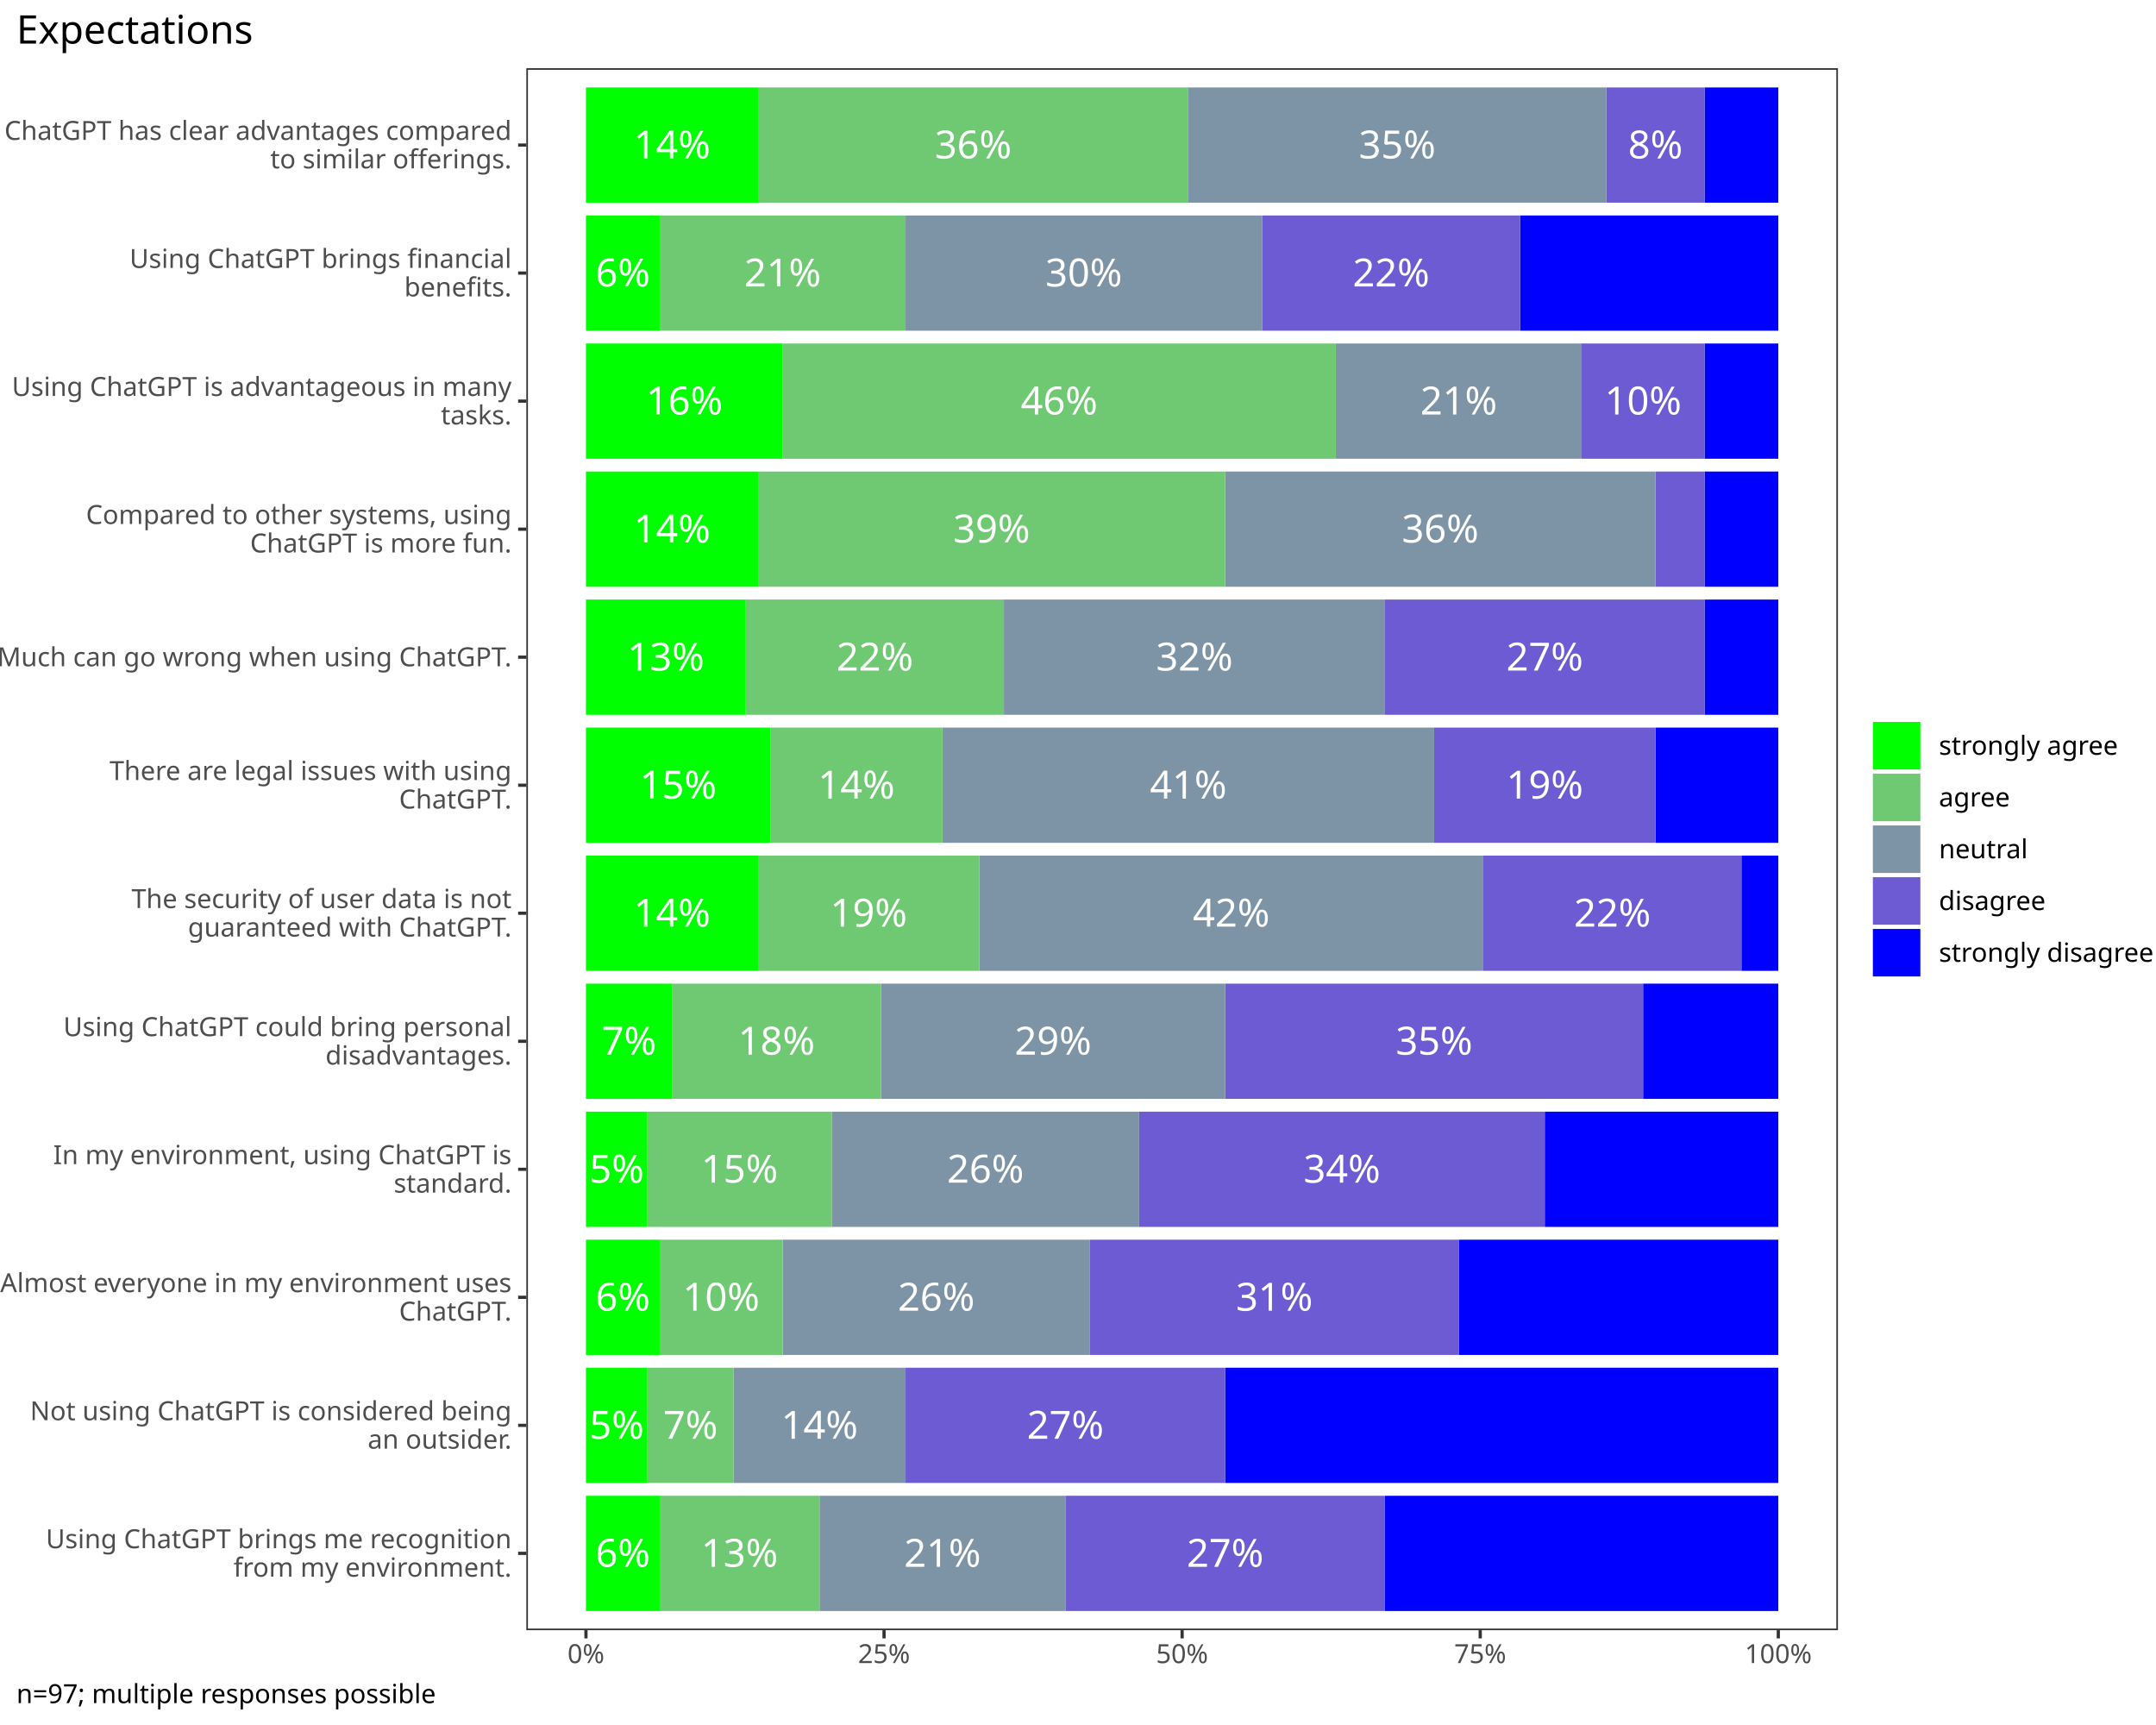
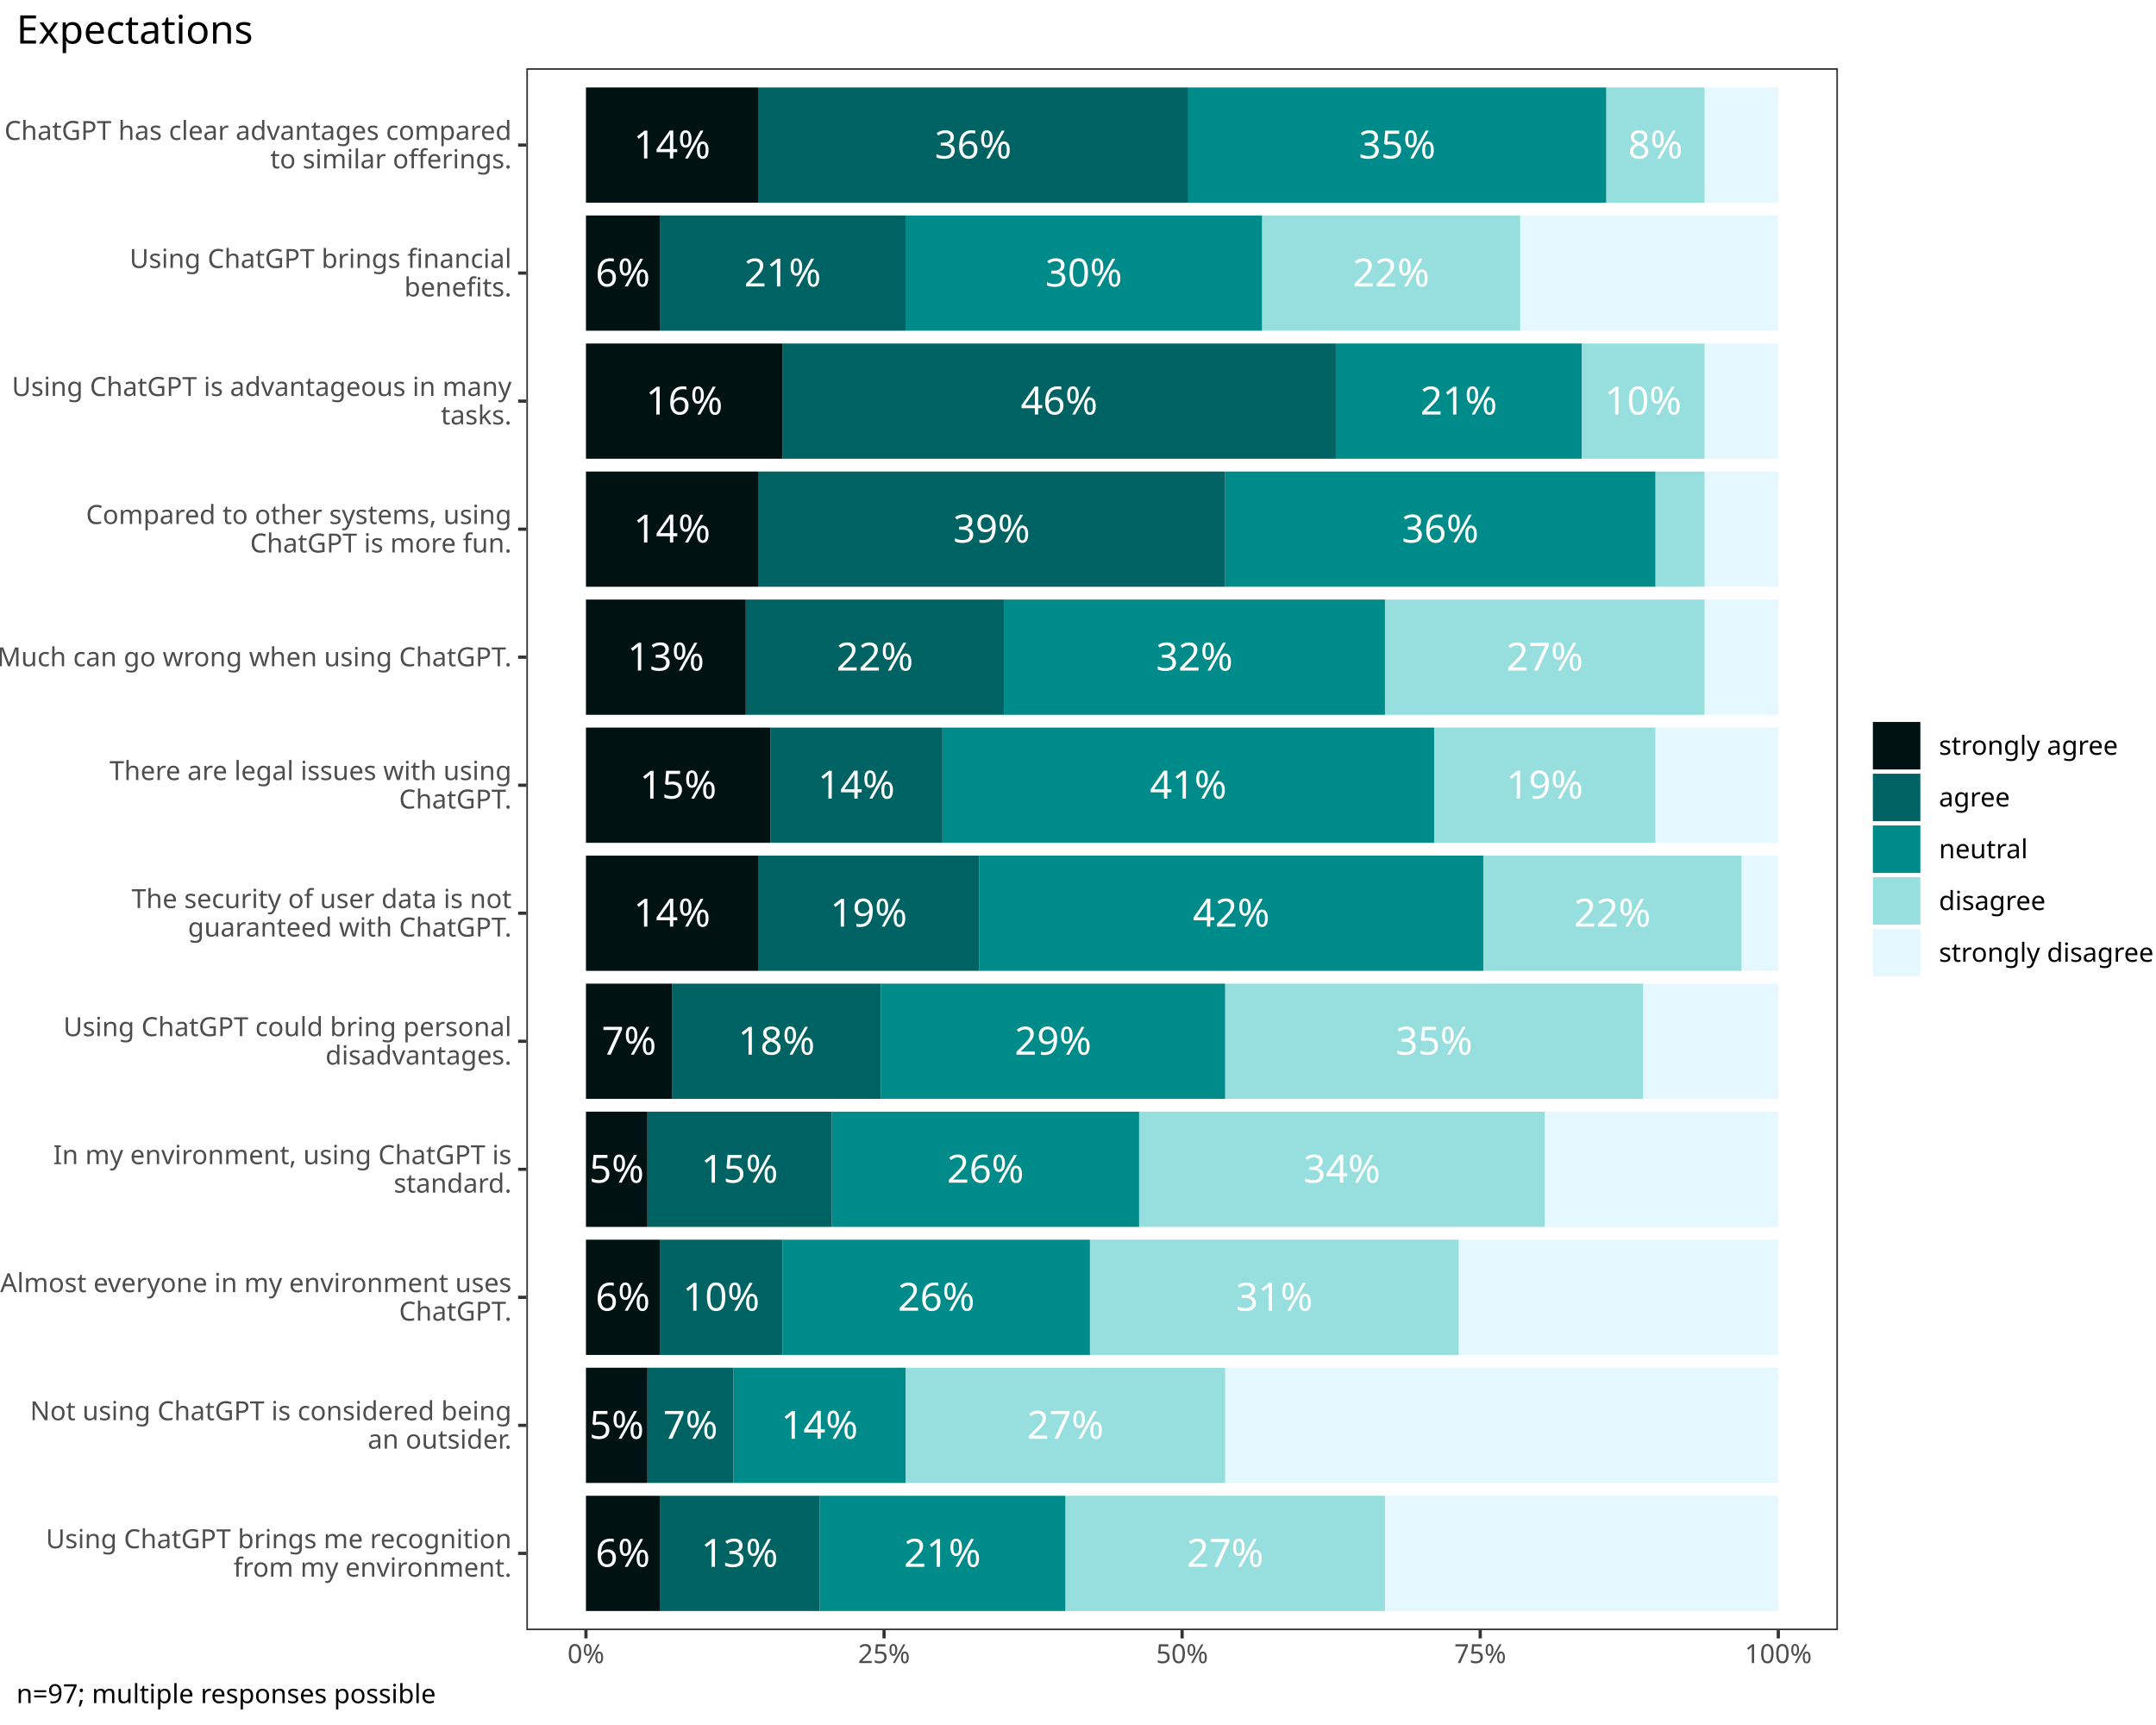
<svg xmlns="http://www.w3.org/2000/svg" class="svglite" data-engine-version="2.0" width="720.00pt" height="576.00pt" viewBox="0 0 720.00 576.00">
  <defs>
    <style type="text/css">
    .svglite line, .svglite polyline, .svglite polygon, .svglite path, .svglite rect, .svglite circle {
      fill: none;
      stroke: #000000;
      stroke-linecap: round;
      stroke-linejoin: round;
      stroke-miterlimit: 10.00;
    }
  </style>
  </defs>
  <rect width="100%" height="100%" style="stroke: none; fill: #FFFFFF;" />
  <defs>
    <clipPath id="cpMC4wMHw3MjAuMDB8MC4wMHw1NzYuMDA=">
      <rect x="0.00" y="0.00" width="720.00" height="576.00" />
    </clipPath>
  </defs>
  <g clip-path="url(#cpMC4wMHw3MjAuMDB8MC4wMHw1NzYuMDA=)">
    <rect x="0.00" y="0.00" width="720.00" height="576.00" style="stroke-width: 1.07; stroke: #FFFFFF; fill: #FFFFFF;" />
  </g>
  <defs>
    <clipPath id="cpMTc1Ljc3fDYxMy43OHwyMi43OHw1NDQuMzQ=">
      <rect x="175.77" y="22.78" width="438.01" height="521.56" />
    </clipPath>
  </defs>
  <g clip-path="url(#cpMTc1Ljc3fDYxMy43OHwyMi43OHw1NDQuMzQ=)">
    <rect x="175.77" y="22.78" width="438.01" height="521.56" style="stroke-width: 1.07; stroke: none; fill: #FFFFFF;" />
-     <rect x="569.24" y="29.20" width="24.63" height="38.48" style="stroke-width: 1.07; stroke: none; stroke-linecap: butt; stroke-linejoin: miter; fill: #0000FF;" />
-     <rect x="536.40" y="29.20" width="32.84" height="38.48" style="stroke-width: 1.07; stroke: none; stroke-linecap: butt; stroke-linejoin: miter; fill: #6C5BD3;" />
-     <rect x="396.83" y="29.20" width="139.57" height="38.48" style="stroke-width: 1.07; stroke: none; stroke-linecap: butt; stroke-linejoin: miter; fill: #7D93A6;" />
-     <rect x="253.15" y="29.20" width="143.68" height="38.48" style="stroke-width: 1.07; stroke: none; stroke-linecap: butt; stroke-linejoin: miter; fill: #6FC972;" />
-     <rect x="195.68" y="29.20" width="57.47" height="38.48" style="stroke-width: 1.07; stroke: none; stroke-linecap: butt; stroke-linejoin: miter; fill: #00FF00;" />
-     <rect x="507.66" y="71.95" width="86.21" height="38.48" style="stroke-width: 1.07; stroke: none; stroke-linecap: butt; stroke-linejoin: miter; fill: #0000FF;" />
-     <rect x="421.46" y="71.95" width="86.21" height="38.48" style="stroke-width: 1.07; stroke: none; stroke-linecap: butt; stroke-linejoin: miter; fill: #6C5BD3;" />
-     <rect x="302.41" y="71.95" width="119.05" height="38.48" style="stroke-width: 1.07; stroke: none; stroke-linecap: butt; stroke-linejoin: miter; fill: #7D93A6;" />
-     <rect x="220.31" y="71.95" width="82.10" height="38.48" style="stroke-width: 1.07; stroke: none; stroke-linecap: butt; stroke-linejoin: miter; fill: #6FC972;" />
-     <rect x="195.68" y="71.95" width="24.63" height="38.48" style="stroke-width: 1.07; stroke: none; stroke-linecap: butt; stroke-linejoin: miter; fill: #00FF00;" />
-     <rect x="569.24" y="114.70" width="24.63" height="38.48" style="stroke-width: 1.07; stroke: none; stroke-linecap: butt; stroke-linejoin: miter; fill: #0000FF;" />
-     <rect x="528.19" y="114.70" width="41.05" height="38.48" style="stroke-width: 1.07; stroke: none; stroke-linecap: butt; stroke-linejoin: miter; fill: #6C5BD3;" />
-     <rect x="446.09" y="114.70" width="82.10" height="38.48" style="stroke-width: 1.07; stroke: none; stroke-linecap: butt; stroke-linejoin: miter; fill: #7D93A6;" />
-     <rect x="261.36" y="114.70" width="184.73" height="38.48" style="stroke-width: 1.07; stroke: none; stroke-linecap: butt; stroke-linejoin: miter; fill: #6FC972;" />
-     <rect x="195.68" y="114.70" width="65.68" height="38.48" style="stroke-width: 1.07; stroke: none; stroke-linecap: butt; stroke-linejoin: miter; fill: #00FF00;" />
-     <rect x="569.24" y="157.45" width="24.63" height="38.48" style="stroke-width: 1.07; stroke: none; stroke-linecap: butt; stroke-linejoin: miter; fill: #0000FF;" />
-     <rect x="552.82" y="157.45" width="16.42" height="38.48" style="stroke-width: 1.07; stroke: none; stroke-linecap: butt; stroke-linejoin: miter; fill: #6C5BD3;" />
-     <rect x="409.14" y="157.45" width="143.68" height="38.48" style="stroke-width: 1.07; stroke: none; stroke-linecap: butt; stroke-linejoin: miter; fill: #7D93A6;" />
-     <rect x="253.15" y="157.45" width="155.99" height="38.48" style="stroke-width: 1.07; stroke: none; stroke-linecap: butt; stroke-linejoin: miter; fill: #6FC972;" />
-     <rect x="195.68" y="157.45" width="57.47" height="38.48" style="stroke-width: 1.07; stroke: none; stroke-linecap: butt; stroke-linejoin: miter; fill: #00FF00;" />
-     <rect x="569.24" y="200.20" width="24.63" height="38.48" style="stroke-width: 1.07; stroke: none; stroke-linecap: butt; stroke-linejoin: miter; fill: #0000FF;" />
-     <rect x="462.51" y="200.20" width="106.73" height="38.48" style="stroke-width: 1.07; stroke: none; stroke-linecap: butt; stroke-linejoin: miter; fill: #6C5BD3;" />
-     <rect x="335.25" y="200.20" width="127.26" height="38.48" style="stroke-width: 1.07; stroke: none; stroke-linecap: butt; stroke-linejoin: miter; fill: #7D93A6;" />
-     <rect x="249.04" y="200.20" width="86.21" height="38.48" style="stroke-width: 1.07; stroke: none; stroke-linecap: butt; stroke-linejoin: miter; fill: #6FC972;" />
-     <rect x="195.68" y="200.20" width="53.37" height="38.48" style="stroke-width: 1.07; stroke: none; stroke-linecap: butt; stroke-linejoin: miter; fill: #00FF00;" />
-     <rect x="552.82" y="242.95" width="41.05" height="38.48" style="stroke-width: 1.07; stroke: none; stroke-linecap: butt; stroke-linejoin: miter; fill: #0000FF;" />
-     <rect x="478.93" y="242.95" width="73.89" height="38.48" style="stroke-width: 1.07; stroke: none; stroke-linecap: butt; stroke-linejoin: miter; fill: #6C5BD3;" />
-     <rect x="314.73" y="242.95" width="164.20" height="38.48" style="stroke-width: 1.07; stroke: none; stroke-linecap: butt; stroke-linejoin: miter; fill: #7D93A6;" />
-     <rect x="257.26" y="242.95" width="57.47" height="38.48" style="stroke-width: 1.07; stroke: none; stroke-linecap: butt; stroke-linejoin: miter; fill: #6FC972;" />
-     <rect x="195.68" y="242.95" width="61.58" height="38.48" style="stroke-width: 1.07; stroke: none; stroke-linecap: butt; stroke-linejoin: miter; fill: #00FF00;" />
-     <rect x="581.55" y="285.70" width="12.32" height="38.48" style="stroke-width: 1.07; stroke: none; stroke-linecap: butt; stroke-linejoin: miter; fill: #0000FF;" />
-     <rect x="495.35" y="285.70" width="86.21" height="38.48" style="stroke-width: 1.07; stroke: none; stroke-linecap: butt; stroke-linejoin: miter; fill: #6C5BD3;" />
-     <rect x="327.04" y="285.70" width="168.31" height="38.48" style="stroke-width: 1.07; stroke: none; stroke-linecap: butt; stroke-linejoin: miter; fill: #7D93A6;" />
-     <rect x="253.15" y="285.70" width="73.89" height="38.48" style="stroke-width: 1.07; stroke: none; stroke-linecap: butt; stroke-linejoin: miter; fill: #6FC972;" />
-     <rect x="195.68" y="285.70" width="57.47" height="38.48" style="stroke-width: 1.07; stroke: none; stroke-linecap: butt; stroke-linejoin: miter; fill: #00FF00;" />
-     <rect x="548.71" y="328.45" width="45.16" height="38.48" style="stroke-width: 1.07; stroke: none; stroke-linecap: butt; stroke-linejoin: miter; fill: #0000FF;" />
-     <rect x="409.14" y="328.45" width="139.57" height="38.48" style="stroke-width: 1.07; stroke: none; stroke-linecap: butt; stroke-linejoin: miter; fill: #6C5BD3;" />
-     <rect x="294.20" y="328.45" width="114.94" height="38.48" style="stroke-width: 1.07; stroke: none; stroke-linecap: butt; stroke-linejoin: miter; fill: #7D93A6;" />
-     <rect x="224.41" y="328.45" width="69.79" height="38.48" style="stroke-width: 1.07; stroke: none; stroke-linecap: butt; stroke-linejoin: miter; fill: #6FC972;" />
-     <rect x="195.68" y="328.45" width="28.74" height="38.48" style="stroke-width: 1.07; stroke: none; stroke-linecap: butt; stroke-linejoin: miter; fill: #00FF00;" />
-     <rect x="515.87" y="371.20" width="78.00" height="38.48" style="stroke-width: 1.07; stroke: none; stroke-linecap: butt; stroke-linejoin: miter; fill: #0000FF;" />
-     <rect x="380.41" y="371.20" width="135.47" height="38.48" style="stroke-width: 1.07; stroke: none; stroke-linecap: butt; stroke-linejoin: miter; fill: #6C5BD3;" />
-     <rect x="277.78" y="371.20" width="102.63" height="38.48" style="stroke-width: 1.07; stroke: none; stroke-linecap: butt; stroke-linejoin: miter; fill: #7D93A6;" />
-     <rect x="216.20" y="371.20" width="61.58" height="38.48" style="stroke-width: 1.07; stroke: none; stroke-linecap: butt; stroke-linejoin: miter; fill: #6FC972;" />
-     <rect x="195.68" y="371.20" width="20.53" height="38.48" style="stroke-width: 1.07; stroke: none; stroke-linecap: butt; stroke-linejoin: miter; fill: #00FF00;" />
-     <rect x="487.14" y="413.95" width="106.73" height="38.48" style="stroke-width: 1.07; stroke: none; stroke-linecap: butt; stroke-linejoin: miter; fill: #0000FF;" />
-     <rect x="363.99" y="413.95" width="123.15" height="38.48" style="stroke-width: 1.07; stroke: none; stroke-linecap: butt; stroke-linejoin: miter; fill: #6C5BD3;" />
-     <rect x="261.36" y="413.95" width="102.63" height="38.48" style="stroke-width: 1.07; stroke: none; stroke-linecap: butt; stroke-linejoin: miter; fill: #7D93A6;" />
-     <rect x="220.31" y="413.95" width="41.05" height="38.48" style="stroke-width: 1.07; stroke: none; stroke-linecap: butt; stroke-linejoin: miter; fill: #6FC972;" />
-     <rect x="195.68" y="413.95" width="24.63" height="38.48" style="stroke-width: 1.07; stroke: none; stroke-linecap: butt; stroke-linejoin: miter; fill: #00FF00;" />
-     <rect x="409.14" y="456.70" width="184.73" height="38.48" style="stroke-width: 1.07; stroke: none; stroke-linecap: butt; stroke-linejoin: miter; fill: #0000FF;" />
-     <rect x="302.41" y="456.70" width="106.73" height="38.48" style="stroke-width: 1.07; stroke: none; stroke-linecap: butt; stroke-linejoin: miter; fill: #6C5BD3;" />
-     <rect x="244.94" y="456.70" width="57.47" height="38.48" style="stroke-width: 1.07; stroke: none; stroke-linecap: butt; stroke-linejoin: miter; fill: #7D93A6;" />
-     <rect x="216.20" y="456.70" width="28.74" height="38.48" style="stroke-width: 1.07; stroke: none; stroke-linecap: butt; stroke-linejoin: miter; fill: #6FC972;" />
-     <rect x="195.68" y="456.70" width="20.53" height="38.48" style="stroke-width: 1.07; stroke: none; stroke-linecap: butt; stroke-linejoin: miter; fill: #00FF00;" />
-     <rect x="462.51" y="499.46" width="131.36" height="38.48" style="stroke-width: 1.07; stroke: none; stroke-linecap: butt; stroke-linejoin: miter; fill: #0000FF;" />
-     <rect x="355.78" y="499.46" width="106.73" height="38.48" style="stroke-width: 1.07; stroke: none; stroke-linecap: butt; stroke-linejoin: miter; fill: #6C5BD3;" />
-     <rect x="273.68" y="499.46" width="82.10" height="38.48" style="stroke-width: 1.07; stroke: none; stroke-linecap: butt; stroke-linejoin: miter; fill: #7D93A6;" />
-     <rect x="220.31" y="499.46" width="53.37" height="38.48" style="stroke-width: 1.07; stroke: none; stroke-linecap: butt; stroke-linejoin: miter; fill: #6FC972;" />
-     <rect x="195.68" y="499.46" width="24.63" height="38.48" style="stroke-width: 1.07; stroke: none; stroke-linecap: butt; stroke-linejoin: miter; fill: #00FF00;" />
+     <rect x="569.24" y="29.20" width="24.63" height="38.48" style="stroke-width: 1.07; stroke: none; stroke-linecap: butt; stroke-linejoin: miter; fill: #E5F7FF;" />
+     <rect x="536.40" y="29.20" width="32.84" height="38.48" style="stroke-width: 1.07; stroke: none; stroke-linecap: butt; stroke-linejoin: miter; fill: #96DFDE;" />
+     <rect x="396.83" y="29.20" width="139.57" height="38.48" style="stroke-width: 1.07; stroke: none; stroke-linecap: butt; stroke-linejoin: miter; fill: #008B8B;" />
+     <rect x="253.15" y="29.20" width="143.68" height="38.48" style="stroke-width: 1.07; stroke: none; stroke-linecap: butt; stroke-linejoin: miter; fill: #006363;" />
+     <rect x="195.68" y="29.20" width="57.47" height="38.48" style="stroke-width: 1.07; stroke: none; stroke-linecap: butt; stroke-linejoin: miter; fill: #001212;" />
+     <rect x="507.66" y="71.95" width="86.21" height="38.48" style="stroke-width: 1.07; stroke: none; stroke-linecap: butt; stroke-linejoin: miter; fill: #E5F7FF;" />
+     <rect x="421.46" y="71.95" width="86.21" height="38.48" style="stroke-width: 1.07; stroke: none; stroke-linecap: butt; stroke-linejoin: miter; fill: #96DFDE;" />
+     <rect x="302.41" y="71.95" width="119.05" height="38.48" style="stroke-width: 1.07; stroke: none; stroke-linecap: butt; stroke-linejoin: miter; fill: #008B8B;" />
+     <rect x="220.31" y="71.95" width="82.10" height="38.48" style="stroke-width: 1.07; stroke: none; stroke-linecap: butt; stroke-linejoin: miter; fill: #006363;" />
+     <rect x="195.68" y="71.95" width="24.63" height="38.48" style="stroke-width: 1.07; stroke: none; stroke-linecap: butt; stroke-linejoin: miter; fill: #001212;" />
+     <rect x="569.24" y="114.70" width="24.63" height="38.48" style="stroke-width: 1.07; stroke: none; stroke-linecap: butt; stroke-linejoin: miter; fill: #E5F7FF;" />
+     <rect x="528.19" y="114.70" width="41.05" height="38.48" style="stroke-width: 1.07; stroke: none; stroke-linecap: butt; stroke-linejoin: miter; fill: #96DFDE;" />
+     <rect x="446.09" y="114.70" width="82.10" height="38.48" style="stroke-width: 1.07; stroke: none; stroke-linecap: butt; stroke-linejoin: miter; fill: #008B8B;" />
+     <rect x="261.36" y="114.70" width="184.73" height="38.48" style="stroke-width: 1.07; stroke: none; stroke-linecap: butt; stroke-linejoin: miter; fill: #006363;" />
+     <rect x="195.68" y="114.70" width="65.68" height="38.48" style="stroke-width: 1.07; stroke: none; stroke-linecap: butt; stroke-linejoin: miter; fill: #001212;" />
+     <rect x="569.24" y="157.45" width="24.63" height="38.48" style="stroke-width: 1.07; stroke: none; stroke-linecap: butt; stroke-linejoin: miter; fill: #E5F7FF;" />
+     <rect x="552.82" y="157.45" width="16.42" height="38.48" style="stroke-width: 1.07; stroke: none; stroke-linecap: butt; stroke-linejoin: miter; fill: #96DFDE;" />
+     <rect x="409.14" y="157.45" width="143.68" height="38.48" style="stroke-width: 1.07; stroke: none; stroke-linecap: butt; stroke-linejoin: miter; fill: #008B8B;" />
+     <rect x="253.15" y="157.45" width="155.99" height="38.48" style="stroke-width: 1.07; stroke: none; stroke-linecap: butt; stroke-linejoin: miter; fill: #006363;" />
+     <rect x="195.68" y="157.45" width="57.47" height="38.48" style="stroke-width: 1.07; stroke: none; stroke-linecap: butt; stroke-linejoin: miter; fill: #001212;" />
+     <rect x="569.24" y="200.20" width="24.63" height="38.48" style="stroke-width: 1.07; stroke: none; stroke-linecap: butt; stroke-linejoin: miter; fill: #E5F7FF;" />
+     <rect x="462.51" y="200.20" width="106.73" height="38.48" style="stroke-width: 1.07; stroke: none; stroke-linecap: butt; stroke-linejoin: miter; fill: #96DFDE;" />
+     <rect x="335.25" y="200.20" width="127.26" height="38.48" style="stroke-width: 1.07; stroke: none; stroke-linecap: butt; stroke-linejoin: miter; fill: #008B8B;" />
+     <rect x="249.04" y="200.20" width="86.21" height="38.48" style="stroke-width: 1.07; stroke: none; stroke-linecap: butt; stroke-linejoin: miter; fill: #006363;" />
+     <rect x="195.68" y="200.20" width="53.37" height="38.48" style="stroke-width: 1.07; stroke: none; stroke-linecap: butt; stroke-linejoin: miter; fill: #001212;" />
+     <rect x="552.82" y="242.95" width="41.05" height="38.48" style="stroke-width: 1.07; stroke: none; stroke-linecap: butt; stroke-linejoin: miter; fill: #E5F7FF;" />
+     <rect x="478.93" y="242.95" width="73.89" height="38.48" style="stroke-width: 1.07; stroke: none; stroke-linecap: butt; stroke-linejoin: miter; fill: #96DFDE;" />
+     <rect x="314.73" y="242.95" width="164.20" height="38.48" style="stroke-width: 1.07; stroke: none; stroke-linecap: butt; stroke-linejoin: miter; fill: #008B8B;" />
+     <rect x="257.26" y="242.95" width="57.47" height="38.48" style="stroke-width: 1.07; stroke: none; stroke-linecap: butt; stroke-linejoin: miter; fill: #006363;" />
+     <rect x="195.68" y="242.95" width="61.58" height="38.48" style="stroke-width: 1.07; stroke: none; stroke-linecap: butt; stroke-linejoin: miter; fill: #001212;" />
+     <rect x="581.55" y="285.70" width="12.32" height="38.48" style="stroke-width: 1.07; stroke: none; stroke-linecap: butt; stroke-linejoin: miter; fill: #E5F7FF;" />
+     <rect x="495.35" y="285.70" width="86.21" height="38.48" style="stroke-width: 1.07; stroke: none; stroke-linecap: butt; stroke-linejoin: miter; fill: #96DFDE;" />
+     <rect x="327.04" y="285.70" width="168.31" height="38.48" style="stroke-width: 1.07; stroke: none; stroke-linecap: butt; stroke-linejoin: miter; fill: #008B8B;" />
+     <rect x="253.15" y="285.70" width="73.89" height="38.48" style="stroke-width: 1.07; stroke: none; stroke-linecap: butt; stroke-linejoin: miter; fill: #006363;" />
+     <rect x="195.68" y="285.70" width="57.47" height="38.48" style="stroke-width: 1.07; stroke: none; stroke-linecap: butt; stroke-linejoin: miter; fill: #001212;" />
+     <rect x="548.71" y="328.45" width="45.16" height="38.48" style="stroke-width: 1.07; stroke: none; stroke-linecap: butt; stroke-linejoin: miter; fill: #E5F7FF;" />
+     <rect x="409.14" y="328.45" width="139.57" height="38.48" style="stroke-width: 1.07; stroke: none; stroke-linecap: butt; stroke-linejoin: miter; fill: #96DFDE;" />
+     <rect x="294.20" y="328.45" width="114.94" height="38.48" style="stroke-width: 1.07; stroke: none; stroke-linecap: butt; stroke-linejoin: miter; fill: #008B8B;" />
+     <rect x="224.41" y="328.45" width="69.79" height="38.48" style="stroke-width: 1.07; stroke: none; stroke-linecap: butt; stroke-linejoin: miter; fill: #006363;" />
+     <rect x="195.68" y="328.45" width="28.74" height="38.48" style="stroke-width: 1.07; stroke: none; stroke-linecap: butt; stroke-linejoin: miter; fill: #001212;" />
+     <rect x="515.87" y="371.20" width="78.00" height="38.48" style="stroke-width: 1.07; stroke: none; stroke-linecap: butt; stroke-linejoin: miter; fill: #E5F7FF;" />
+     <rect x="380.41" y="371.20" width="135.47" height="38.48" style="stroke-width: 1.07; stroke: none; stroke-linecap: butt; stroke-linejoin: miter; fill: #96DFDE;" />
+     <rect x="277.78" y="371.20" width="102.63" height="38.48" style="stroke-width: 1.07; stroke: none; stroke-linecap: butt; stroke-linejoin: miter; fill: #008B8B;" />
+     <rect x="216.20" y="371.20" width="61.58" height="38.48" style="stroke-width: 1.07; stroke: none; stroke-linecap: butt; stroke-linejoin: miter; fill: #006363;" />
+     <rect x="195.68" y="371.20" width="20.53" height="38.48" style="stroke-width: 1.07; stroke: none; stroke-linecap: butt; stroke-linejoin: miter; fill: #001212;" />
+     <rect x="487.14" y="413.95" width="106.73" height="38.48" style="stroke-width: 1.07; stroke: none; stroke-linecap: butt; stroke-linejoin: miter; fill: #E5F7FF;" />
+     <rect x="363.99" y="413.95" width="123.15" height="38.48" style="stroke-width: 1.07; stroke: none; stroke-linecap: butt; stroke-linejoin: miter; fill: #96DFDE;" />
+     <rect x="261.36" y="413.95" width="102.63" height="38.48" style="stroke-width: 1.07; stroke: none; stroke-linecap: butt; stroke-linejoin: miter; fill: #008B8B;" />
+     <rect x="220.31" y="413.95" width="41.05" height="38.48" style="stroke-width: 1.07; stroke: none; stroke-linecap: butt; stroke-linejoin: miter; fill: #006363;" />
+     <rect x="195.68" y="413.95" width="24.63" height="38.48" style="stroke-width: 1.07; stroke: none; stroke-linecap: butt; stroke-linejoin: miter; fill: #001212;" />
+     <rect x="409.14" y="456.70" width="184.73" height="38.48" style="stroke-width: 1.07; stroke: none; stroke-linecap: butt; stroke-linejoin: miter; fill: #E5F7FF;" />
+     <rect x="302.41" y="456.70" width="106.73" height="38.48" style="stroke-width: 1.07; stroke: none; stroke-linecap: butt; stroke-linejoin: miter; fill: #96DFDE;" />
+     <rect x="244.94" y="456.70" width="57.47" height="38.48" style="stroke-width: 1.07; stroke: none; stroke-linecap: butt; stroke-linejoin: miter; fill: #008B8B;" />
+     <rect x="216.20" y="456.70" width="28.74" height="38.48" style="stroke-width: 1.07; stroke: none; stroke-linecap: butt; stroke-linejoin: miter; fill: #006363;" />
+     <rect x="195.68" y="456.70" width="20.53" height="38.48" style="stroke-width: 1.07; stroke: none; stroke-linecap: butt; stroke-linejoin: miter; fill: #001212;" />
+     <rect x="462.51" y="499.46" width="131.36" height="38.48" style="stroke-width: 1.07; stroke: none; stroke-linecap: butt; stroke-linejoin: miter; fill: #E5F7FF;" />
+     <rect x="355.78" y="499.46" width="106.73" height="38.48" style="stroke-width: 1.07; stroke: none; stroke-linecap: butt; stroke-linejoin: miter; fill: #96DFDE;" />
+     <rect x="273.68" y="499.46" width="82.10" height="38.48" style="stroke-width: 1.07; stroke: none; stroke-linecap: butt; stroke-linejoin: miter; fill: #008B8B;" />
+     <rect x="220.31" y="499.46" width="53.37" height="38.48" style="stroke-width: 1.07; stroke: none; stroke-linecap: butt; stroke-linejoin: miter; fill: #006363;" />
+     <rect x="195.68" y="499.46" width="24.63" height="38.48" style="stroke-width: 1.07; stroke: none; stroke-linecap: butt; stroke-linejoin: miter; fill: #001212;" />
    <text x="552.82" y="52.91" text-anchor="middle" style="font-size: 13.00px; fill: #FFFFFF; font-family: sans;" textLength="18.79px" lengthAdjust="spacingAndGlyphs">8%</text>
    <text x="466.61" y="52.91" text-anchor="middle" style="font-size: 13.00px; fill: #FFFFFF; font-family: sans;" textLength="26.02px" lengthAdjust="spacingAndGlyphs">35%</text>
    <text x="324.99" y="52.91" text-anchor="middle" style="font-size: 13.00px; fill: #FFFFFF; font-family: sans;" textLength="26.02px" lengthAdjust="spacingAndGlyphs">36%</text>
    <text x="224.41" y="52.91" text-anchor="middle" style="font-size: 13.00px; fill: #FFFFFF; font-family: sans;" textLength="26.02px" lengthAdjust="spacingAndGlyphs">14%</text>
    <text x="464.56" y="95.66" text-anchor="middle" style="font-size: 13.00px; fill: #FFFFFF; font-family: sans;" textLength="26.02px" lengthAdjust="spacingAndGlyphs">22%</text>
    <text x="361.93" y="95.66" text-anchor="middle" style="font-size: 13.00px; fill: #FFFFFF; font-family: sans;" textLength="26.02px" lengthAdjust="spacingAndGlyphs">30%</text>
    <text x="261.36" y="95.66" text-anchor="middle" style="font-size: 13.00px; fill: #FFFFFF; font-family: sans;" textLength="26.02px" lengthAdjust="spacingAndGlyphs">21%</text>
    <text x="207.99" y="95.66" text-anchor="middle" style="font-size: 13.00px; fill: #FFFFFF; font-family: sans;" textLength="18.79px" lengthAdjust="spacingAndGlyphs">6%</text>
    <text x="548.71" y="138.41" text-anchor="middle" style="font-size: 13.00px; fill: #FFFFFF; font-family: sans;" textLength="26.02px" lengthAdjust="spacingAndGlyphs">10%</text>
    <text x="487.14" y="138.41" text-anchor="middle" style="font-size: 13.00px; fill: #FFFFFF; font-family: sans;" textLength="26.02px" lengthAdjust="spacingAndGlyphs">21%</text>
    <text x="353.72" y="138.41" text-anchor="middle" style="font-size: 13.00px; fill: #FFFFFF; font-family: sans;" textLength="26.02px" lengthAdjust="spacingAndGlyphs">46%</text>
    <text x="228.52" y="138.41" text-anchor="middle" style="font-size: 13.00px; fill: #FFFFFF; font-family: sans;" textLength="26.02px" lengthAdjust="spacingAndGlyphs">16%</text>
    <text x="480.98" y="181.16" text-anchor="middle" style="font-size: 13.00px; fill: #FFFFFF; font-family: sans;" textLength="26.02px" lengthAdjust="spacingAndGlyphs">36%</text>
    <text x="331.15" y="181.16" text-anchor="middle" style="font-size: 13.00px; fill: #FFFFFF; font-family: sans;" textLength="26.02px" lengthAdjust="spacingAndGlyphs">39%</text>
    <text x="224.41" y="181.16" text-anchor="middle" style="font-size: 13.00px; fill: #FFFFFF; font-family: sans;" textLength="26.02px" lengthAdjust="spacingAndGlyphs">14%</text>
    <text x="515.87" y="223.91" text-anchor="middle" style="font-size: 13.00px; fill: #FFFFFF; font-family: sans;" textLength="26.02px" lengthAdjust="spacingAndGlyphs">27%</text>
    <text x="398.88" y="223.91" text-anchor="middle" style="font-size: 13.00px; fill: #FFFFFF; font-family: sans;" textLength="26.02px" lengthAdjust="spacingAndGlyphs">32%</text>
    <text x="292.15" y="223.91" text-anchor="middle" style="font-size: 13.00px; fill: #FFFFFF; font-family: sans;" textLength="26.02px" lengthAdjust="spacingAndGlyphs">22%</text>
    <text x="222.36" y="223.91" text-anchor="middle" style="font-size: 13.00px; fill: #FFFFFF; font-family: sans;" textLength="26.02px" lengthAdjust="spacingAndGlyphs">13%</text>
    <text x="515.87" y="266.66" text-anchor="middle" style="font-size: 13.00px; fill: #FFFFFF; font-family: sans;" textLength="26.02px" lengthAdjust="spacingAndGlyphs">19%</text>
    <text x="396.83" y="266.66" text-anchor="middle" style="font-size: 13.00px; fill: #FFFFFF; font-family: sans;" textLength="26.02px" lengthAdjust="spacingAndGlyphs">41%</text>
    <text x="285.99" y="266.66" text-anchor="middle" style="font-size: 13.00px; fill: #FFFFFF; font-family: sans;" textLength="26.02px" lengthAdjust="spacingAndGlyphs">14%</text>
    <text x="226.47" y="266.66" text-anchor="middle" style="font-size: 13.00px; fill: #FFFFFF; font-family: sans;" textLength="26.02px" lengthAdjust="spacingAndGlyphs">15%</text>
    <text x="538.45" y="309.41" text-anchor="middle" style="font-size: 13.00px; fill: #FFFFFF; font-family: sans;" textLength="26.02px" lengthAdjust="spacingAndGlyphs">22%</text>
    <text x="411.19" y="309.41" text-anchor="middle" style="font-size: 13.00px; fill: #FFFFFF; font-family: sans;" textLength="26.02px" lengthAdjust="spacingAndGlyphs">42%</text>
    <text x="290.10" y="309.41" text-anchor="middle" style="font-size: 13.00px; fill: #FFFFFF; font-family: sans;" textLength="26.02px" lengthAdjust="spacingAndGlyphs">19%</text>
    <text x="224.41" y="309.41" text-anchor="middle" style="font-size: 13.00px; fill: #FFFFFF; font-family: sans;" textLength="26.02px" lengthAdjust="spacingAndGlyphs">14%</text>
    <text x="478.93" y="352.16" text-anchor="middle" style="font-size: 13.00px; fill: #FFFFFF; font-family: sans;" textLength="26.02px" lengthAdjust="spacingAndGlyphs">35%</text>
    <text x="351.67" y="352.16" text-anchor="middle" style="font-size: 13.00px; fill: #FFFFFF; font-family: sans;" textLength="26.02px" lengthAdjust="spacingAndGlyphs">29%</text>
    <text x="259.31" y="352.16" text-anchor="middle" style="font-size: 13.00px; fill: #FFFFFF; font-family: sans;" textLength="26.02px" lengthAdjust="spacingAndGlyphs">18%</text>
    <text x="210.05" y="352.16" text-anchor="middle" style="font-size: 13.00px; fill: #FFFFFF; font-family: sans;" textLength="18.79px" lengthAdjust="spacingAndGlyphs">7%</text>
    <text x="448.14" y="394.91" text-anchor="middle" style="font-size: 13.00px; fill: #FFFFFF; font-family: sans;" textLength="26.02px" lengthAdjust="spacingAndGlyphs">34%</text>
    <text x="329.09" y="394.91" text-anchor="middle" style="font-size: 13.00px; fill: #FFFFFF; font-family: sans;" textLength="26.02px" lengthAdjust="spacingAndGlyphs">26%</text>
    <text x="246.99" y="394.91" text-anchor="middle" style="font-size: 13.00px; fill: #FFFFFF; font-family: sans;" textLength="26.02px" lengthAdjust="spacingAndGlyphs">15%</text>
    <text x="205.94" y="394.91" text-anchor="middle" style="font-size: 13.00px; fill: #FFFFFF; font-family: sans;" textLength="18.79px" lengthAdjust="spacingAndGlyphs">5%</text>
    <text x="425.56" y="437.66" text-anchor="middle" style="font-size: 13.00px; fill: #FFFFFF; font-family: sans;" textLength="26.02px" lengthAdjust="spacingAndGlyphs">31%</text>
    <text x="312.67" y="437.66" text-anchor="middle" style="font-size: 13.00px; fill: #FFFFFF; font-family: sans;" textLength="26.02px" lengthAdjust="spacingAndGlyphs">26%</text>
    <text x="240.83" y="437.66" text-anchor="middle" style="font-size: 13.00px; fill: #FFFFFF; font-family: sans;" textLength="26.02px" lengthAdjust="spacingAndGlyphs">10%</text>
    <text x="207.99" y="437.66" text-anchor="middle" style="font-size: 13.00px; fill: #FFFFFF; font-family: sans;" textLength="18.79px" lengthAdjust="spacingAndGlyphs">6%</text>
    <text x="355.78" y="480.42" text-anchor="middle" style="font-size: 13.00px; fill: #FFFFFF; font-family: sans;" textLength="26.02px" lengthAdjust="spacingAndGlyphs">27%</text>
    <text x="273.68" y="480.42" text-anchor="middle" style="font-size: 13.00px; fill: #FFFFFF; font-family: sans;" textLength="26.02px" lengthAdjust="spacingAndGlyphs">14%</text>
    <text x="230.57" y="480.42" text-anchor="middle" style="font-size: 13.00px; fill: #FFFFFF; font-family: sans;" textLength="18.79px" lengthAdjust="spacingAndGlyphs">7%</text>
    <text x="205.94" y="480.42" text-anchor="middle" style="font-size: 13.00px; fill: #FFFFFF; font-family: sans;" textLength="18.79px" lengthAdjust="spacingAndGlyphs">5%</text>
    <text x="409.14" y="523.17" text-anchor="middle" style="font-size: 13.00px; fill: #FFFFFF; font-family: sans;" textLength="26.02px" lengthAdjust="spacingAndGlyphs">27%</text>
    <text x="314.73" y="523.17" text-anchor="middle" style="font-size: 13.00px; fill: #FFFFFF; font-family: sans;" textLength="26.02px" lengthAdjust="spacingAndGlyphs">21%</text>
    <text x="246.99" y="523.17" text-anchor="middle" style="font-size: 13.00px; fill: #FFFFFF; font-family: sans;" textLength="26.02px" lengthAdjust="spacingAndGlyphs">13%</text>
    <text x="207.99" y="523.17" text-anchor="middle" style="font-size: 13.00px; fill: #FFFFFF; font-family: sans;" textLength="18.79px" lengthAdjust="spacingAndGlyphs">6%</text>
    <rect x="175.77" y="22.78" width="438.01" height="521.56" style="stroke-width: 1.07; stroke: #333333;" />
  </g>
  <g clip-path="url(#cpMC4wMHw3MjAuMDB8MC4wMHw1NzYuMDA=)">
    <text x="170.84" y="516.97" text-anchor="end" style="font-size: 8.80px; fill: #4D4D4D; font-family: sans;" textLength="148.22px" lengthAdjust="spacingAndGlyphs">Using ChatGPT brings me recognition</text>
    <text x="170.84" y="526.47" text-anchor="end" style="font-size: 8.80px; fill: #4D4D4D; font-family: sans;" textLength="85.11px" lengthAdjust="spacingAndGlyphs">from my environment.</text>
    <text x="170.84" y="474.22" text-anchor="end" style="font-size: 8.80px; fill: #4D4D4D; font-family: sans;" textLength="154.59px" lengthAdjust="spacingAndGlyphs">Not using ChatGPT is considered being</text>
    <text x="170.84" y="483.72" text-anchor="end" style="font-size: 8.80px; fill: #4D4D4D; font-family: sans;" textLength="45.99px" lengthAdjust="spacingAndGlyphs">an outsider.</text>
    <text x="170.84" y="431.47" text-anchor="end" style="font-size: 8.80px; fill: #4D4D4D; font-family: sans;" textLength="160.95px" lengthAdjust="spacingAndGlyphs">Almost everyone in my environment uses</text>
    <text x="170.84" y="440.97" text-anchor="end" style="font-size: 8.80px; fill: #4D4D4D; font-family: sans;" textLength="39.13px" lengthAdjust="spacingAndGlyphs">ChatGPT.</text>
    <text x="170.84" y="388.72" text-anchor="end" style="font-size: 8.80px; fill: #4D4D4D; font-family: sans;" textLength="146.26px" lengthAdjust="spacingAndGlyphs">In my environment, using ChatGPT is</text>
    <text x="170.84" y="398.22" text-anchor="end" style="font-size: 8.80px; fill: #4D4D4D; font-family: sans;" textLength="36.70px" lengthAdjust="spacingAndGlyphs">standard.</text>
    <text x="170.84" y="345.97" text-anchor="end" style="font-size: 8.80px; fill: #4D4D4D; font-family: sans;" textLength="143.34px" lengthAdjust="spacingAndGlyphs">Using ChatGPT could bring personal</text>
    <text x="170.84" y="355.47" text-anchor="end" style="font-size: 8.80px; fill: #4D4D4D; font-family: sans;" textLength="59.21px" lengthAdjust="spacingAndGlyphs">disadvantages.</text>
    <text x="170.84" y="303.21" text-anchor="end" style="font-size: 8.80px; fill: #4D4D4D; font-family: sans;" textLength="120.34px" lengthAdjust="spacingAndGlyphs">The security of user data is not</text>
    <text x="170.84" y="312.72" text-anchor="end" style="font-size: 8.80px; fill: #4D4D4D; font-family: sans;" textLength="104.20px" lengthAdjust="spacingAndGlyphs">guaranteed with ChatGPT.</text>
    <text x="170.84" y="260.46" text-anchor="end" style="font-size: 8.80px; fill: #4D4D4D; font-family: sans;" textLength="128.17px" lengthAdjust="spacingAndGlyphs">There are legal issues with using</text>
    <text x="170.84" y="269.97" text-anchor="end" style="font-size: 8.80px; fill: #4D4D4D; font-family: sans;" textLength="39.13px" lengthAdjust="spacingAndGlyphs">ChatGPT.</text>
    <text x="170.84" y="222.47" text-anchor="end" style="font-size: 8.80px; fill: #4D4D4D; font-family: sans;" textLength="165.36px" lengthAdjust="spacingAndGlyphs">Much can go wrong when using ChatGPT.</text>
    <text x="170.84" y="174.96" text-anchor="end" style="font-size: 8.80px; fill: #4D4D4D; font-family: sans;" textLength="134.04px" lengthAdjust="spacingAndGlyphs">Compared to other systems, using</text>
    <text x="170.84" y="184.47" text-anchor="end" style="font-size: 8.80px; fill: #4D4D4D; font-family: sans;" textLength="85.11px" lengthAdjust="spacingAndGlyphs">ChatGPT is more fun.</text>
    <text x="170.84" y="132.21" text-anchor="end" style="font-size: 8.80px; fill: #4D4D4D; font-family: sans;" textLength="161.45px" lengthAdjust="spacingAndGlyphs">Using ChatGPT is advantageous in many</text>
    <text x="170.84" y="141.72" text-anchor="end" style="font-size: 8.80px; fill: #4D4D4D; font-family: sans;" textLength="22.99px" lengthAdjust="spacingAndGlyphs">tasks.</text>
    <text x="170.84" y="89.46" text-anchor="end" style="font-size: 8.80px; fill: #4D4D4D; font-family: sans;" textLength="122.78px" lengthAdjust="spacingAndGlyphs">Using ChatGPT brings financial</text>
    <text x="170.84" y="98.96" text-anchor="end" style="font-size: 8.80px; fill: #4D4D4D; font-family: sans;" textLength="33.27px" lengthAdjust="spacingAndGlyphs">benefits.</text>
    <text x="170.84" y="46.71" text-anchor="end" style="font-size: 8.80px; fill: #4D4D4D; font-family: sans;" textLength="164.39px" lengthAdjust="spacingAndGlyphs">ChatGPT has clear advantages compared</text>
    <text x="170.84" y="56.21" text-anchor="end" style="font-size: 8.80px; fill: #4D4D4D; font-family: sans;" textLength="73.85px" lengthAdjust="spacingAndGlyphs">to similar offerings.</text>
    <polyline points="173.03,518.69 175.77,518.69 " style="stroke-width: 1.07; stroke: #333333; stroke-linecap: butt;" />
    <polyline points="173.03,475.94 175.77,475.94 " style="stroke-width: 1.07; stroke: #333333; stroke-linecap: butt;" />
    <polyline points="173.03,433.19 175.77,433.19 " style="stroke-width: 1.07; stroke: #333333; stroke-linecap: butt;" />
    <polyline points="173.03,390.44 175.77,390.44 " style="stroke-width: 1.07; stroke: #333333; stroke-linecap: butt;" />
    <polyline points="173.03,347.69 175.77,347.69 " style="stroke-width: 1.07; stroke: #333333; stroke-linecap: butt;" />
    <polyline points="173.03,304.94 175.77,304.94 " style="stroke-width: 1.07; stroke: #333333; stroke-linecap: butt;" />
    <polyline points="173.03,262.19 175.77,262.19 " style="stroke-width: 1.07; stroke: #333333; stroke-linecap: butt;" />
    <polyline points="173.03,219.44 175.77,219.44 " style="stroke-width: 1.07; stroke: #333333; stroke-linecap: butt;" />
    <polyline points="173.03,176.69 175.77,176.69 " style="stroke-width: 1.07; stroke: #333333; stroke-linecap: butt;" />
    <polyline points="173.03,133.94 175.77,133.94 " style="stroke-width: 1.07; stroke: #333333; stroke-linecap: butt;" />
    <polyline points="173.03,91.18 175.77,91.18 " style="stroke-width: 1.07; stroke: #333333; stroke-linecap: butt;" />
    <polyline points="173.03,48.43 175.77,48.43 " style="stroke-width: 1.07; stroke: #333333; stroke-linecap: butt;" />
    <polyline points="195.68,547.08 195.68,544.34 " style="stroke-width: 1.07; stroke: #333333; stroke-linecap: butt;" />
    <polyline points="295.23,547.08 295.23,544.34 " style="stroke-width: 1.07; stroke: #333333; stroke-linecap: butt;" />
    <polyline points="394.77,547.08 394.77,544.34 " style="stroke-width: 1.07; stroke: #333333; stroke-linecap: butt;" />
    <polyline points="494.32,547.08 494.32,544.34 " style="stroke-width: 1.07; stroke: #333333; stroke-linecap: butt;" />
    <polyline points="593.87,547.08 593.87,544.34 " style="stroke-width: 1.07; stroke: #333333; stroke-linecap: butt;" />
    <text x="195.68" y="555.33" text-anchor="middle" style="font-size: 8.80px; fill: #4D4D4D; font-family: sans;" textLength="12.72px" lengthAdjust="spacingAndGlyphs">0%</text>
    <text x="295.23" y="555.33" text-anchor="middle" style="font-size: 8.80px; fill: #4D4D4D; font-family: sans;" textLength="17.61px" lengthAdjust="spacingAndGlyphs">25%</text>
    <text x="394.77" y="555.33" text-anchor="middle" style="font-size: 8.80px; fill: #4D4D4D; font-family: sans;" textLength="17.61px" lengthAdjust="spacingAndGlyphs">50%</text>
    <text x="494.32" y="555.33" text-anchor="middle" style="font-size: 8.80px; fill: #4D4D4D; font-family: sans;" textLength="17.61px" lengthAdjust="spacingAndGlyphs">75%</text>
    <text x="593.87" y="555.33" text-anchor="middle" style="font-size: 8.80px; fill: #4D4D4D; font-family: sans;" textLength="22.51px" lengthAdjust="spacingAndGlyphs">100%</text>
    <rect x="624.74" y="240.36" width="89.78" height="86.40" style="stroke-width: 1.07; stroke: none; fill: #FFFFFF;" />
    <rect x="624.74" y="240.36" width="17.28" height="17.28" style="stroke-width: 1.07; stroke: none; fill: #FFFFFF;" />
-     <rect x="625.45" y="241.07" width="15.86" height="15.86" style="stroke-width: 1.07; stroke: none; stroke-linecap: butt; stroke-linejoin: miter; fill: #00FF00;" />
+     <rect x="625.45" y="241.07" width="15.86" height="15.86" style="stroke-width: 1.07; stroke: none; stroke-linecap: butt; stroke-linejoin: miter; fill: #001212;" />
    <rect x="624.74" y="257.64" width="17.28" height="17.28" style="stroke-width: 1.07; stroke: none; fill: #FFFFFF;" />
-     <rect x="625.45" y="258.35" width="15.86" height="15.86" style="stroke-width: 1.07; stroke: none; stroke-linecap: butt; stroke-linejoin: miter; fill: #6FC972;" />
+     <rect x="625.45" y="258.35" width="15.86" height="15.86" style="stroke-width: 1.07; stroke: none; stroke-linecap: butt; stroke-linejoin: miter; fill: #006363;" />
    <rect x="624.74" y="274.92" width="17.28" height="17.28" style="stroke-width: 1.07; stroke: none; fill: #FFFFFF;" />
-     <rect x="625.45" y="275.63" width="15.86" height="15.86" style="stroke-width: 1.07; stroke: none; stroke-linecap: butt; stroke-linejoin: miter; fill: #7D93A6;" />
+     <rect x="625.45" y="275.63" width="15.86" height="15.86" style="stroke-width: 1.07; stroke: none; stroke-linecap: butt; stroke-linejoin: miter; fill: #008B8B;" />
    <rect x="624.74" y="292.20" width="17.28" height="17.28" style="stroke-width: 1.07; stroke: none; fill: #FFFFFF;" />
-     <rect x="625.45" y="292.91" width="15.86" height="15.86" style="stroke-width: 1.07; stroke: none; stroke-linecap: butt; stroke-linejoin: miter; fill: #6C5BD3;" />
+     <rect x="625.45" y="292.91" width="15.86" height="15.86" style="stroke-width: 1.07; stroke: none; stroke-linecap: butt; stroke-linejoin: miter; fill: #96DFDE;" />
    <rect x="624.74" y="309.48" width="17.28" height="17.28" style="stroke-width: 1.07; stroke: none; fill: #FFFFFF;" />
-     <rect x="625.45" y="310.19" width="15.86" height="15.86" style="stroke-width: 1.07; stroke: none; stroke-linecap: butt; stroke-linejoin: miter; fill: #0000FF;" />
+     <rect x="625.45" y="310.19" width="15.86" height="15.86" style="stroke-width: 1.07; stroke: none; stroke-linecap: butt; stroke-linejoin: miter; fill: #E5F7FF;" />
    <text x="647.50" y="252.03" style="font-size: 8.80px; font-family: sans;" textLength="55.77px" lengthAdjust="spacingAndGlyphs">strongly agree</text>
    <text x="647.50" y="269.31" style="font-size: 8.80px; font-family: sans;" textLength="22.51px" lengthAdjust="spacingAndGlyphs">agree</text>
    <text x="647.50" y="286.59" style="font-size: 8.80px; font-family: sans;" textLength="26.91px" lengthAdjust="spacingAndGlyphs">neutral</text>
    <text x="647.50" y="303.87" style="font-size: 8.80px; font-family: sans;" textLength="33.76px" lengthAdjust="spacingAndGlyphs">disagree</text>
    <text x="647.50" y="321.15" style="font-size: 8.80px; font-family: sans;" textLength="67.02px" lengthAdjust="spacingAndGlyphs">strongly disagree</text>
    <text x="5.48" y="14.56" style="font-size: 13.20px; font-family: sans;" textLength="75.60px" lengthAdjust="spacingAndGlyphs">Expectations</text>
    <text x="5.48" y="568.69" style="font-size: 8.80px; font-family: sans;" textLength="132.83px" lengthAdjust="spacingAndGlyphs">n=97; multiple responses possible</text>
  </g>
</svg>
